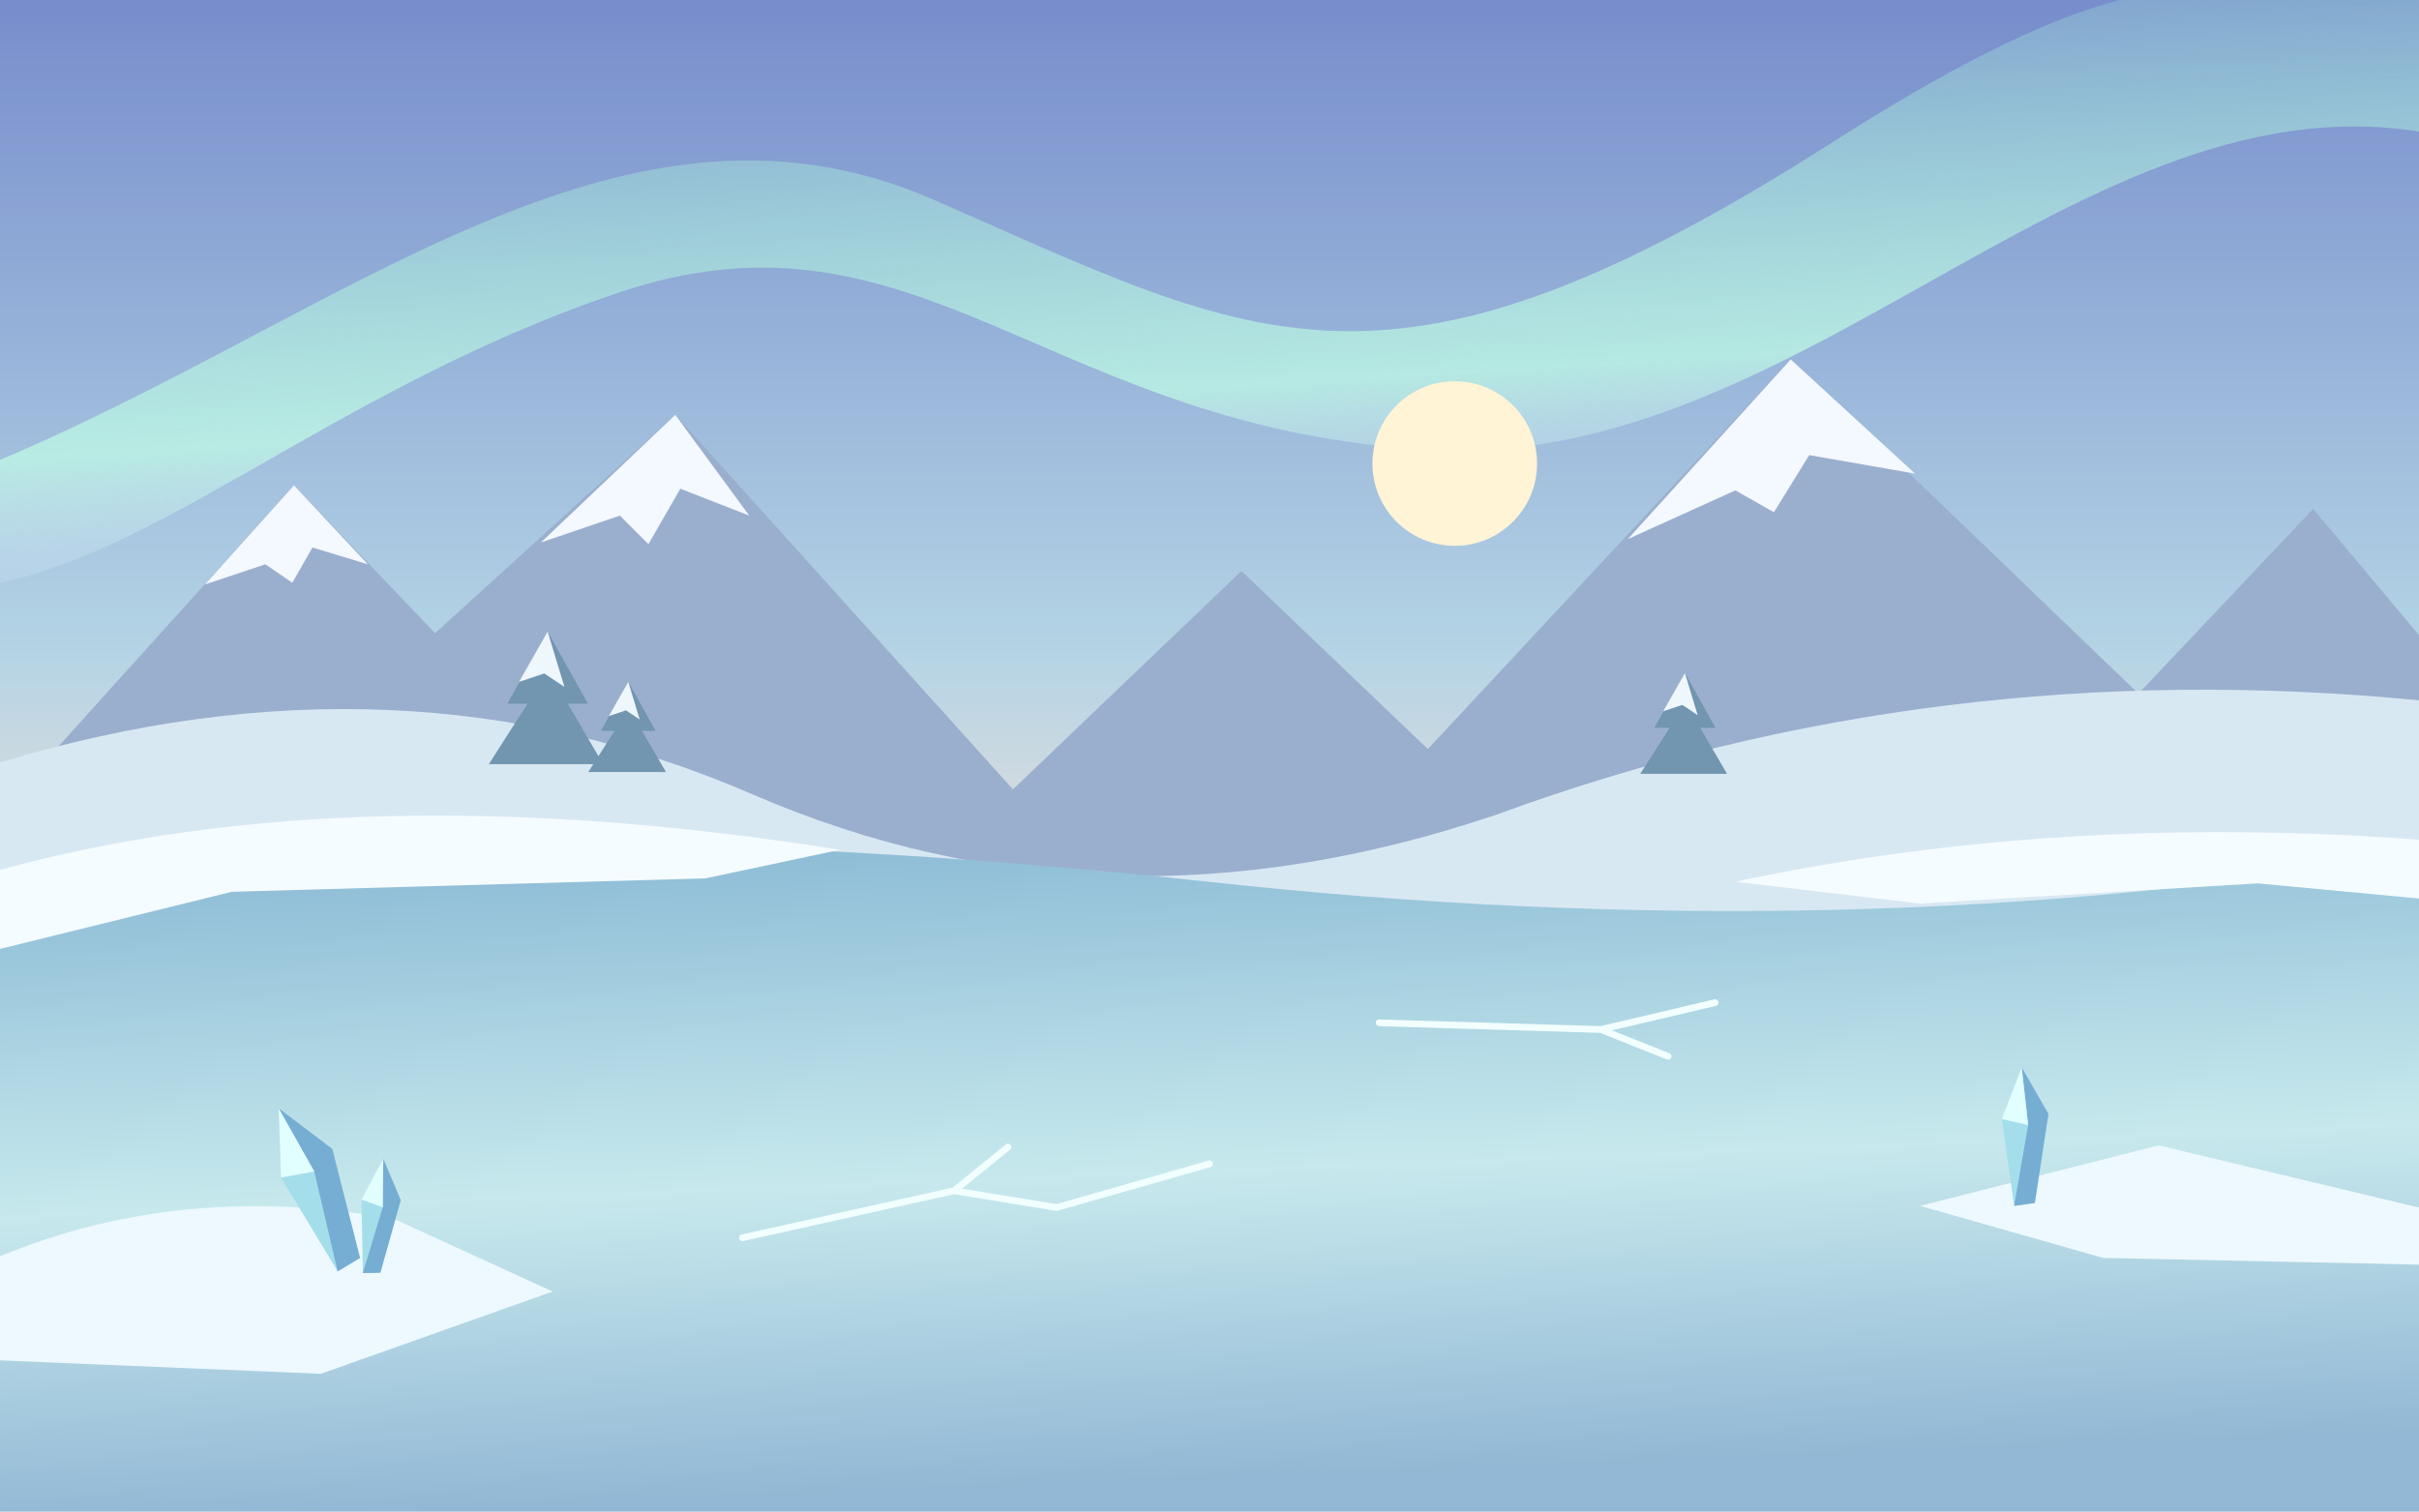
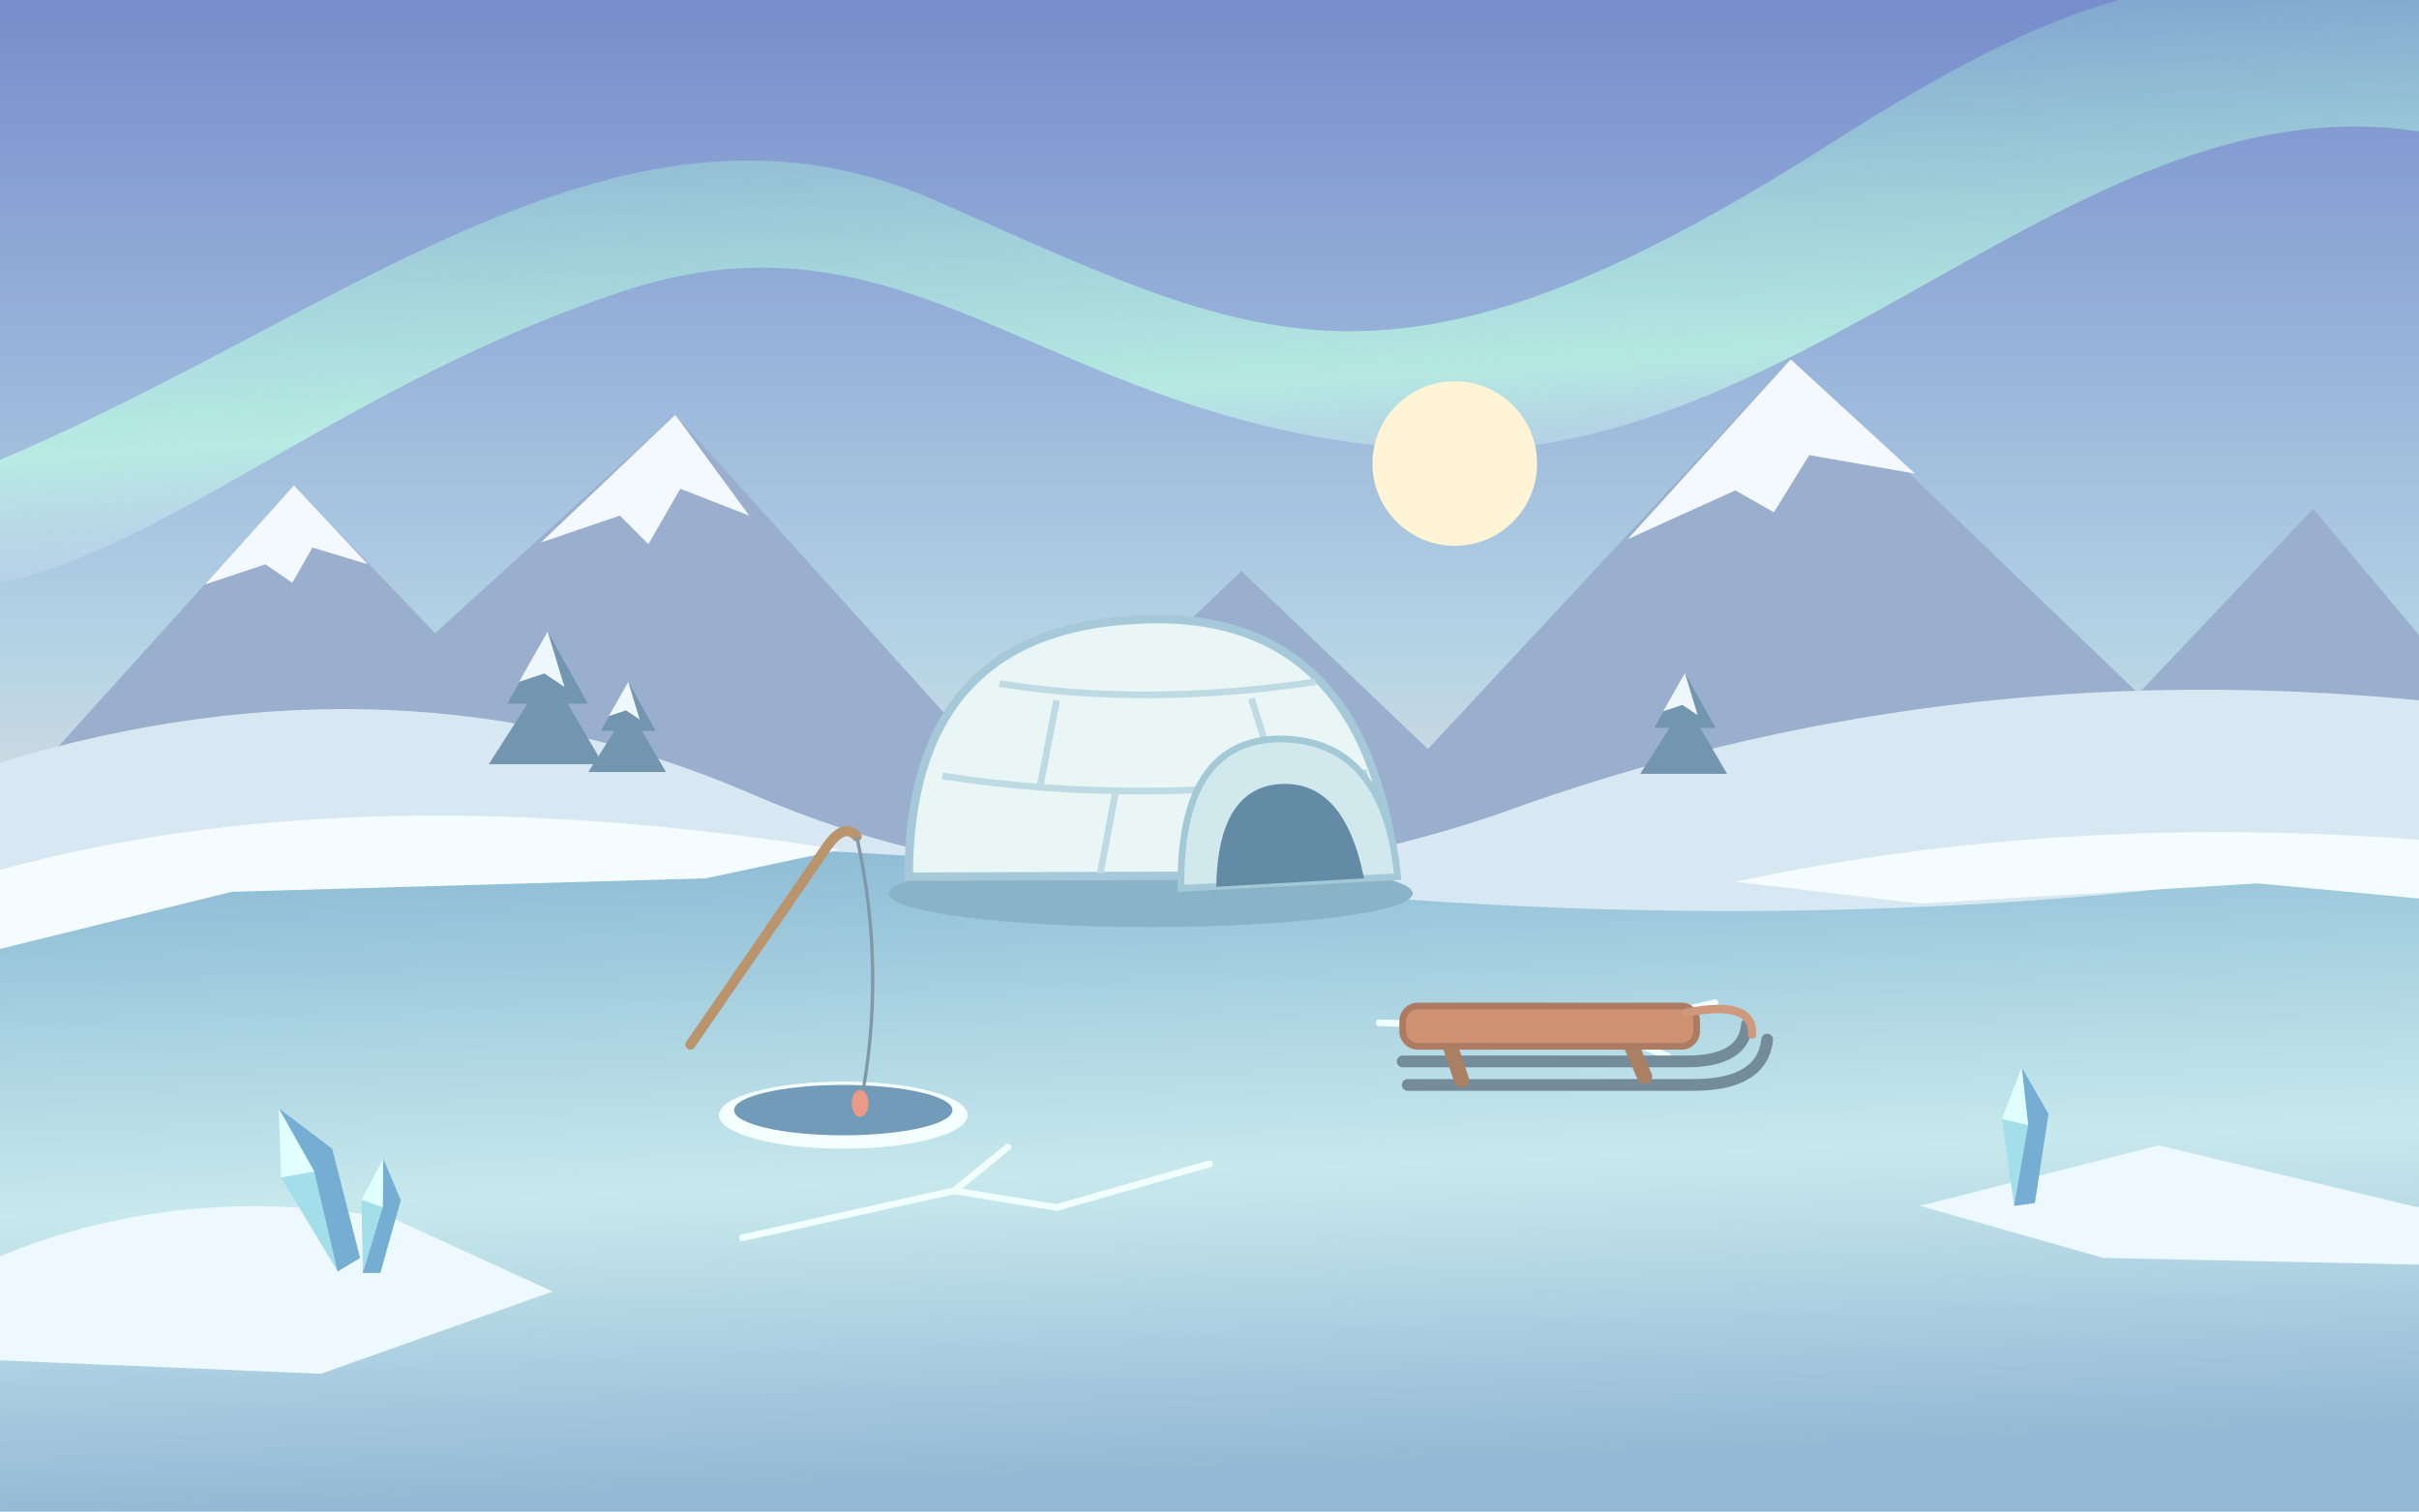
<svg xmlns="http://www.w3.org/2000/svg" viewBox="0 0 1440 900">
  <defs>
    <linearGradient id="sky" x2="0" y2="1">
      <stop stop-color="#778dcc" />
      <stop offset=".43" stop-color="#b4d4e5" />
      <stop offset=".68" stop-color="#ffe5d7" />
      <stop offset="1" stop-color="#c5dfed" />
    </linearGradient>
    <linearGradient id="lake" x2=".14" y2="1">
      <stop stop-color="#88b8d4" />
      <stop offset=".55" stop-color="#c7e9ed" />
      <stop offset="1" stop-color="#92b8d5" />
    </linearGradient>
    <linearGradient id="light" x2=".24" y2="1">
      <stop stop-color="#9cf7d3" stop-opacity="0" />
      <stop offset=".76" stop-color="#c1ffe5" stop-opacity=".7" />
      <stop offset="1" stop-color="#dbddfd" stop-opacity=".1" />
    </linearGradient>
    <g id="pine">
      <path d="m0-78-24 43h12l-23 36h68L12-35h12Z" fill="#7295b0" />
      <path d="m0-78-17 30 15-5 12 8Z" fill="#eef7fc" />
    </g>
    <g id="shard">
      <path d="m0 0-17-63 10-40 24 32L15-4Z" fill="#a4deeb" />
      <path d="m-7-103 10 42-3 61 15-4 2-67Z" fill="#76add3" />
      <path d="m-17-63 10-40 10 42Z" fill="#e2ffff" />
    </g>
  </defs>
  <rect width="1440" height="900" fill="url(#sky)" />
  <path d="M-30 286C191 201 362 34 556 119S826 254 1092 84 1321 51 1470-28v113c-215-62-387 194-616 183S548 114 369 174 82 345-30 351Z" fill="url(#light)" />
  <circle cx="866" cy="276" r="49" fill="#fff4d6" />
  <path d="m0 483 175-194 84 88 143-130 201 223 136-130 111 106 216-232 207 199 104-110 83 99v173H0Z" fill="#9aafce" />
  <path d="m175 289-53 59 36-12 16 11 12-21 33 10Zm227-42-80 76 47-16 17 17 19-33 41 16Zm664-33-97 107 64-29 23 13 21-34 63 11Z" fill="#f4f8ff" />
  <path d="M0 454Q238 382 448 473t443 12q262-96 549-68v210H0Z" fill="#d8e8f3" />
  <g>
    <use href="#pine" x="326" y="454" />
    <use href="#pine" transform="translate(374 459) scale(.68)" />
    <use href="#pine" transform="translate(1003 460) scale(.76)" />
  </g>
  <path d="M0 519Q334 483 719 525t721-17v392H0Z" fill="url(#lake)" />
  <path d="M0 518q211-58 500-12l-80 17-282 8-138 34Zm1440-18q-214-16-407 25l110 13 201-12 96 9Z" fill="#f5fcff" />
  <path d="m442 737 126-28 61 10 91-26m-152 16 32-26m221-74 132 4 68-16m-68 16 40 16" fill="none" stroke="#f2ffff" stroke-linecap="round" stroke-width="4" />
  <path d="M0 748q109-45 235-22l94 43-138 49-191-8Zm1440-29-155-37-142 36 109 31 188 4Z" fill="#edf9ff" />
  <use href="#shard" transform="translate(201 757) rotate(-16)" />
  <use href="#shard" transform="translate(216 758) rotate(14) scale(.67)" />
  <use href="#shard" transform="translate(1199 718) rotate(7) scale(.8)" />
+   <g transform="translate(685 520)">
+     <ellipse cy="12" rx="156" ry="20" fill="#8ab3c8" />
+     <path d="M-144 2q0-146 135-153Q128-159 146 1Z" fill="#eaf6f6" stroke="#a5c9d9" stroke-width="5" />
+     <path d="M-124-58q122 19 253-2m-219-53q87 14 188-1m-154 11-10 52m126-53 16 51m-97 5L-30 0m112-52L94 0" fill="none" stroke="#bedbe3" stroke-width="4" />
+     <path d="M18 9q-1-87 57-89 64-1 72 82Z" fill="#d1e8ed" stroke="#a3c9d7" stroke-width="4" />
+     <path d="M39 8q1-57 36-61 40-4 52 56Z" fill="#638ba6" />
+   </g>
+   <ellipse cx="502" cy="664" rx="74" ry="20" fill="#f5ffff" />
+   <ellipse cx="502" cy="661" rx="65" ry="15" fill="#719bb8" />
+   <path d="m411 622 80-116q11-17 19-8" fill="none" stroke="#ba946c" stroke-width="6" stroke-linecap="round" />
+   <path d="M510 498q18 81 2 161" fill="none" stroke="#8198a8" stroke-width="2" />
+   <ellipse cx="512" cy="657" rx="5" ry="8" fill="#eb9b85" />
+   <g transform="translate(929 623)" fill="none" stroke-linecap="round" stroke-linejoin="round">
+     <path d="M-91 23H79q41 0 44-27M-94 9H75q34 0 36-22" stroke="#748c9a" stroke-width="7" />
+     <path d="m-67-4 8 24m100-23 9 21" stroke="#aa7f62" stroke-width="9" />
+     <rect x="-94" y="-24" width="175" height="24" rx="9" fill="#ce9272" stroke="#ad7b62" stroke-width="4" />
+     <path d="M75-20q40-8 39 13" stroke="#cf997e" stroke-width="5" />
+   </g>
</svg>
